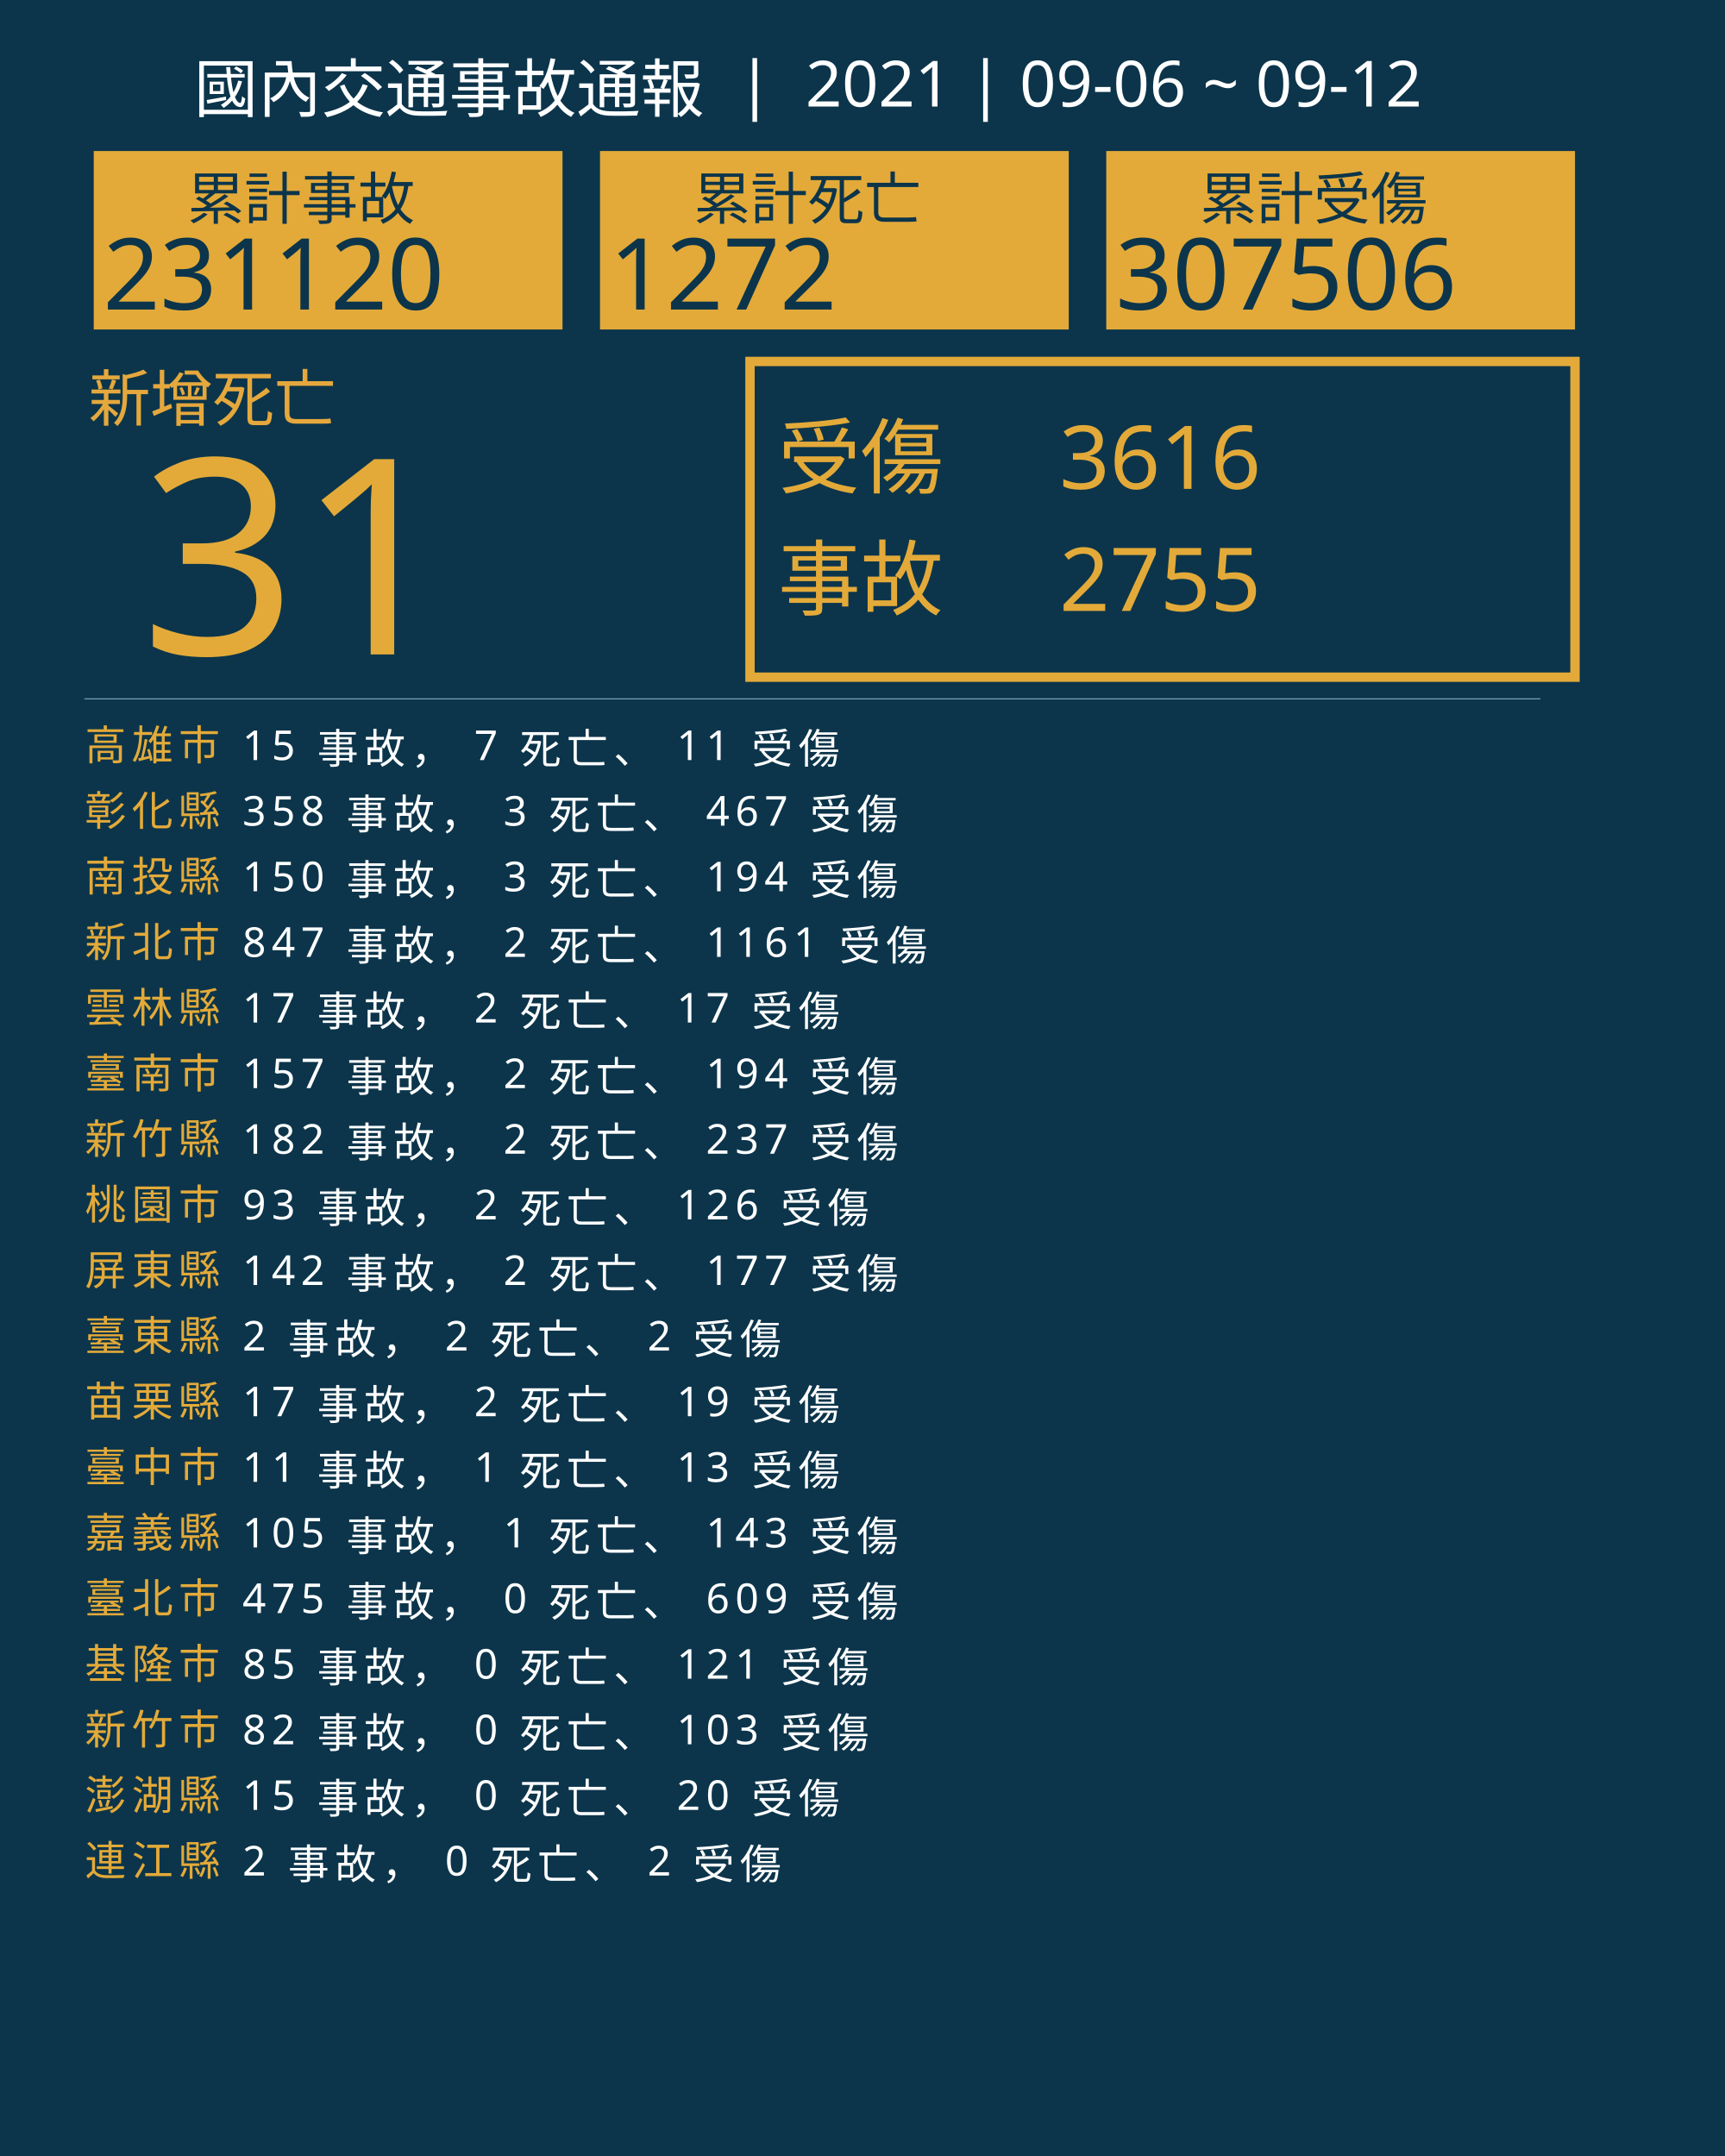
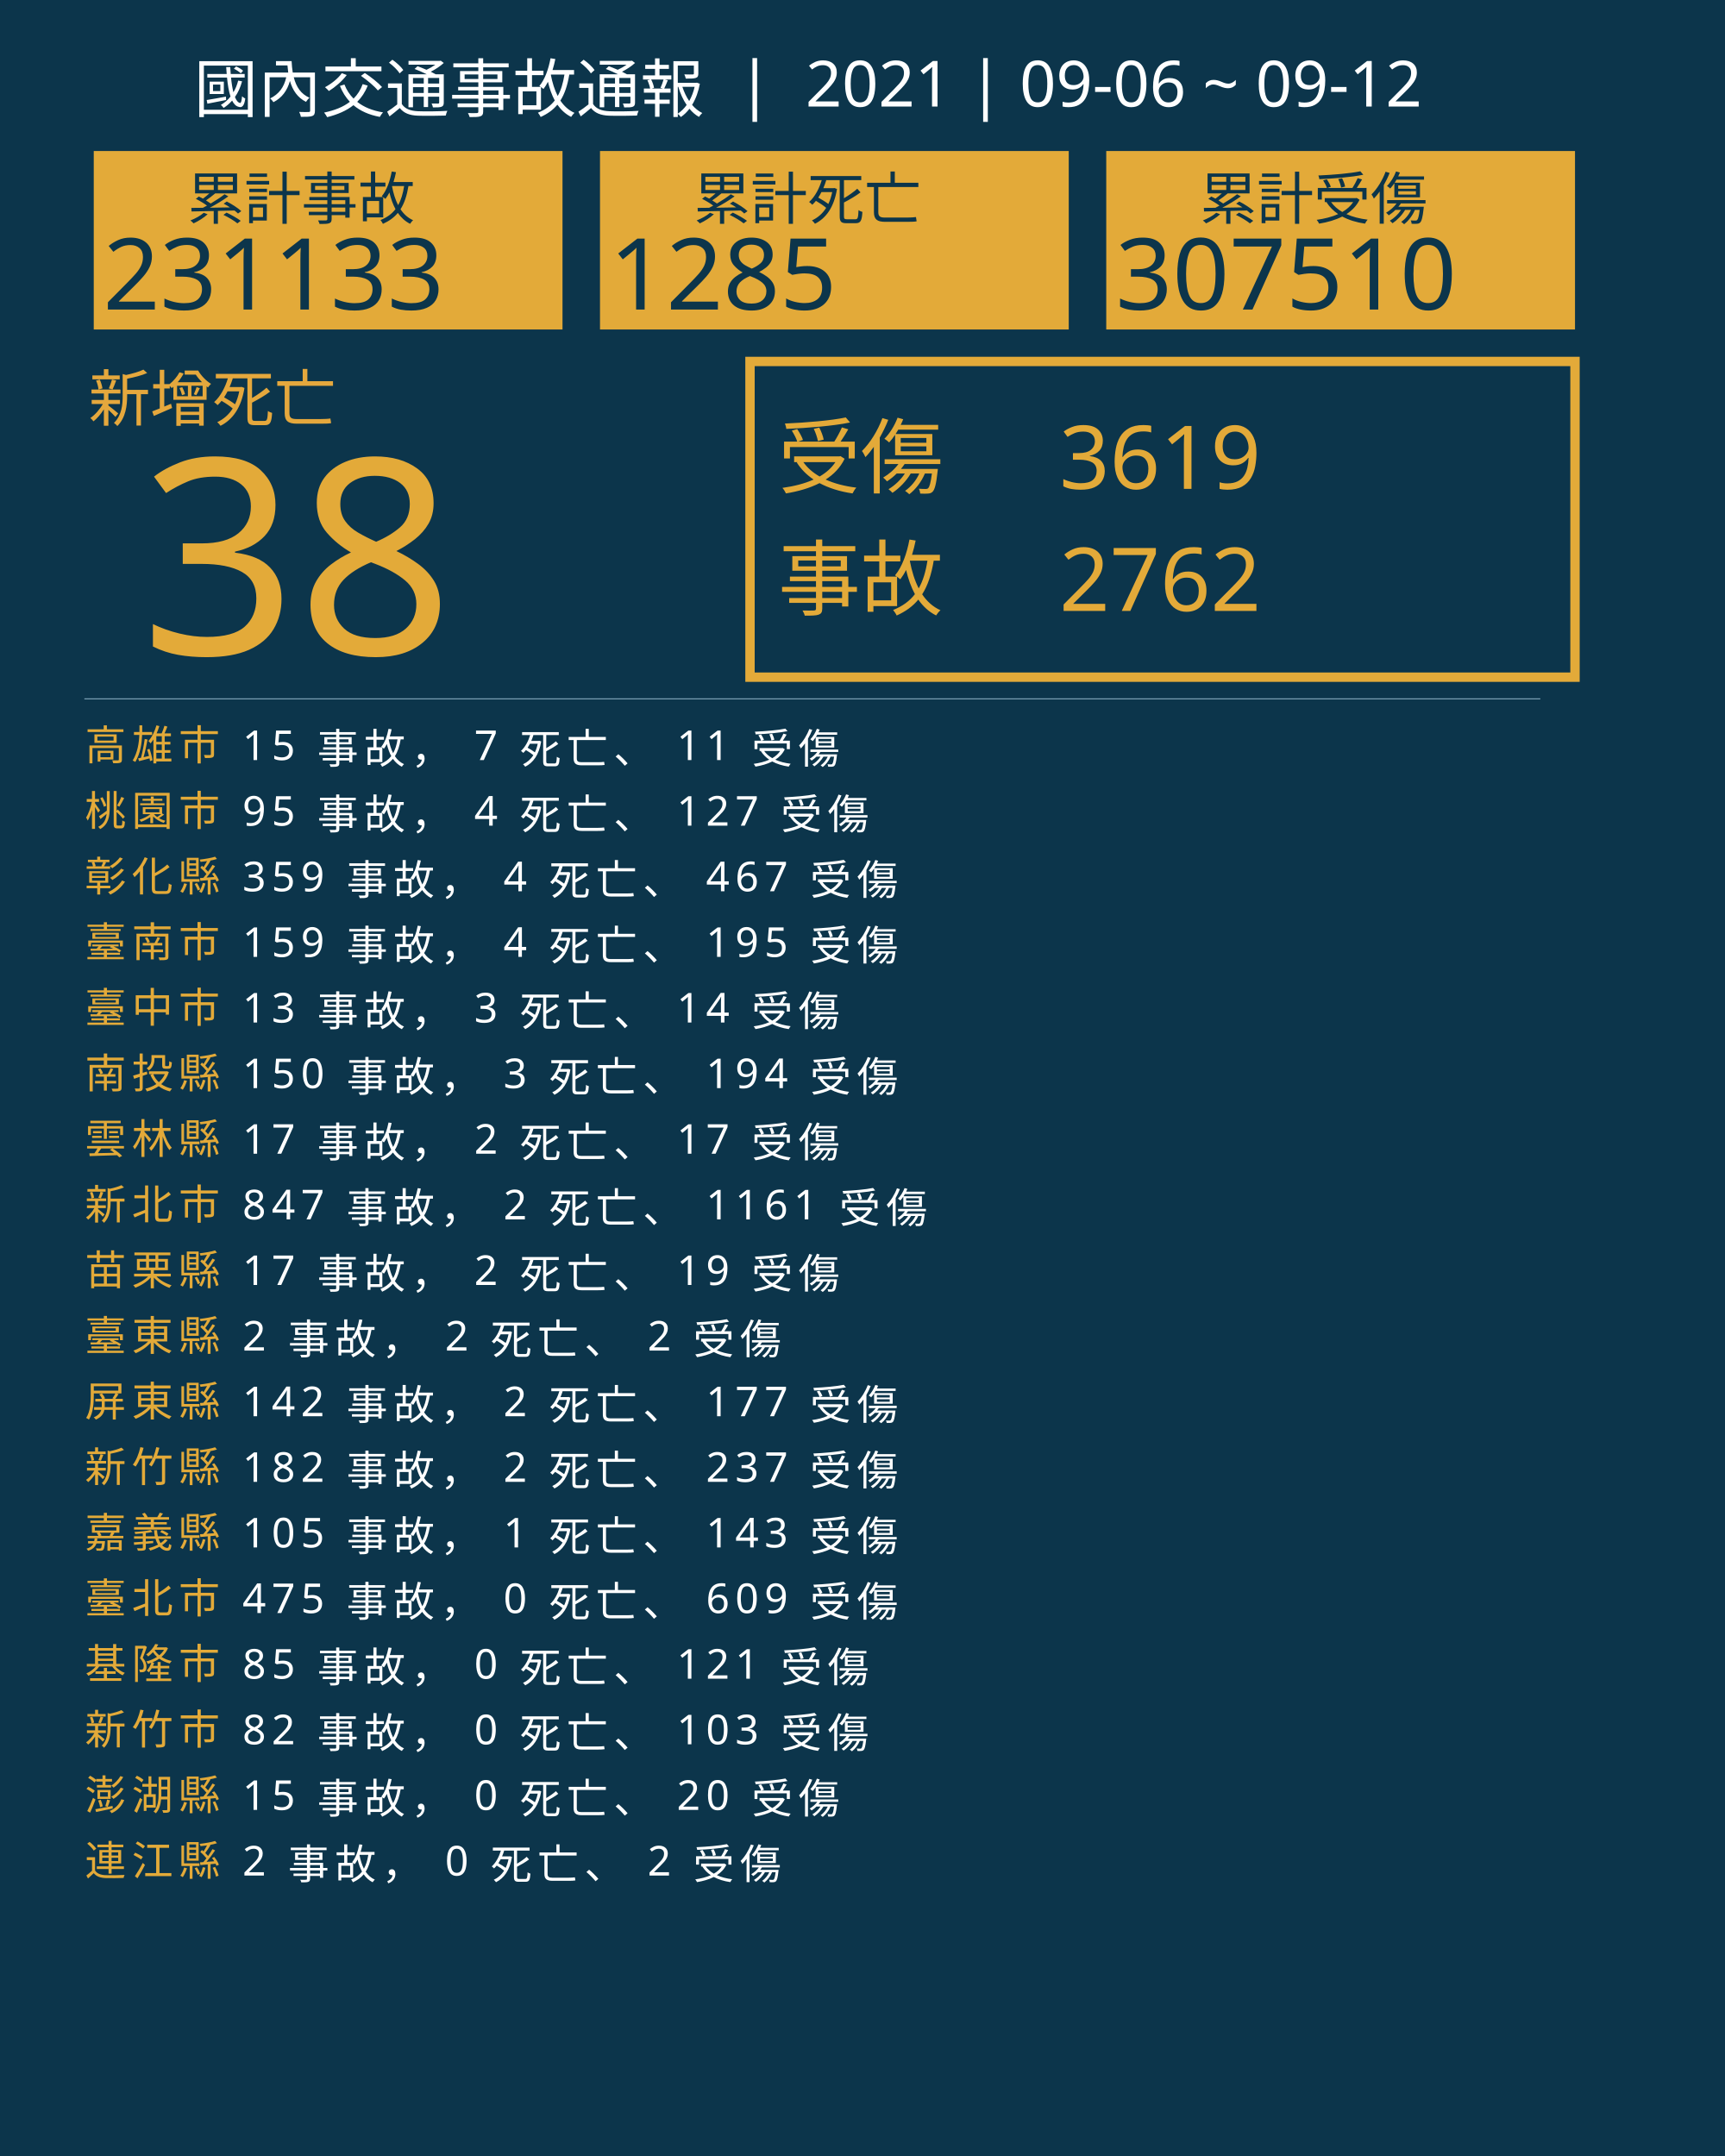
<svg xmlns="http://www.w3.org/2000/svg" version="1.1" id="圖層_1" x="0px" y="0px" viewBox="0 0 1840 2300" style="enable-background:new 0 0 1840 2300;" xml:space="preserve">
  <style type="text/css">
	.st0{fill:#0C354B;}
	.st1{fill:#E5A83D;}
	.st2{font-family:'NotoSansCJKtc-Bold-B5pc-H';}
	.st3{font-size:66px;}
	.st4{fill:#E3AA39;}
	.st5{font-family:'Arial-BoldMT';}
	.st6{font-size:291.776px;}
	.st7{fill:none;stroke:#E3AA39;stroke-miterlimit:10;stroke-width:10;}
	.st8{font-family:'NotoSansCJKtc-Light-B5pc-H';}
	.st9{font-size:88px;}
	.st10{font-family:'NotoSansCJKtc-Medium-B5pc-H';}
	.st11{font-size:94px;}
	.st12{fill:none;stroke:#8AAFC1;stroke-miterlimit:10;}
	.st13{font-size:60.649px;}
	.st14{font-size:106px;}
	.st15{fill:none;}
	.st16{font-size:44px;}
	.st17{letter-spacing:6;}
	.st18{fill:#FFFFFF;}
	.st19{letter-spacing:1;}
	.st20{font-size:68px;}
</style>
  <rect class="st0" width="1840" height="2300" />
  <text transform="matrix(1 0 0 1 94.5001 449.017)" class="st1 st2 st3">新增死亡</text>
  <g>
-     <text transform="matrix(1 0 0 1 150 698.1412)" class="st4 st5 st6">31</text>
+     <text transform="matrix(1 0 0 1 150 698.1412)" class="st4 st5 st6">38</text>
  </g>
  <g>
    <rect x="800" y="385.6" class="st7" width="880" height="336.8" />
    <g>
      <text transform="matrix(1 0 0 1 830 519.593)" class="st4 st8 st9">受傷</text>
-       <text transform="matrix(1 0 0 1 1130 521.5084)" class="st4 st10 st11">3616</text>
-       <text transform="matrix(1 0 0 1 1130 651.7274)" class="st4 st10 st11">2755</text>
+       <text transform="matrix(1 0 0 1 1130 521.5084)" class="st4 st10 st11">3619</text>
+       <text transform="matrix(1 0 0 1 1130 651.7274)" class="st4 st10 st11">2762</text>
      <text transform="matrix(1 0 0 1 830 649.4965)" class="st4 st8 st9">事故</text>
    </g>
  </g>
  <line class="st12" x1="90" y1="745.5" x2="1643" y2="745.5" />
  <g>
    <g>
      <rect x="100" y="161.1" class="st4" width="500" height="190.4" />
      <g>
        <text transform="matrix(1 0 0 1 200 233.9079)" class="st0 st10 st13">累計事故</text>
        <g>
-           <text transform="matrix(1 0 0 1 110 330.2121)" class="st0 st5 st14">231120</text>
+           <text transform="matrix(1 0 0 1 110 330.2121)" class="st0 st5 st14">231133</text>
        </g>
      </g>
    </g>
    <g>
      <rect x="640" y="161.1" class="st4" width="500" height="190.4" />
      <g>
        <text transform="matrix(1 0 0 1 740 233.908)" class="st0 st10 st13">累計死亡</text>
        <g>
-           <text transform="matrix(1 0 0 1 650 330.2122)" class="st0 st5 st14">1272</text>
+           <text transform="matrix(1 0 0 1 650 330.2122)" class="st0 st5 st14">1285</text>
        </g>
      </g>
    </g>
    <g>
      <rect x="1180" y="161.1" class="st4" width="500" height="190.4" />
      <g>
        <text transform="matrix(1 0 0 1 1280 233.908)" class="st0 st10 st13">累計受傷</text>
        <g>
-           <text transform="matrix(1 0 0 1 1190 330.2122)" class="st0 st5 st14">307506</text>
+           <text transform="matrix(1 0 0 1 1190 330.2122)" class="st0 st5 st14">307510</text>
        </g>
      </g>
    </g>
  </g>
  <rect x="90.6" y="772.1" class="st15" width="1141.8" height="314.8" />
  <text transform="matrix(1 0 0 1 90.5591 810.7965)">
    <tspan x="0" y="0" class="st4 st10 st16 st17">高雄市</tspan>
    <tspan x="150.6" y="0" class="st18 st10 st16 st17"> 15 事故， 7 死亡、 11 受傷</tspan>
-     <tspan x="0" y="70" class="st4 st10 st16 st17">彰化縣</tspan>
-     <tspan x="150.6" y="70" class="st18 st10 st16 st17"> 358 事故， 3 死亡、 467 受傷</tspan>
-     <tspan x="0" y="140" class="st4 st10 st16 st17">南投縣</tspan>
-     <tspan x="150.6" y="140" class="st18 st10 st16 st17"> 150 事故， 3 死亡、 194 受傷</tspan>
-     <tspan x="0" y="210" class="st4 st10 st16 st17">新北市</tspan>
-     <tspan x="150.6" y="210" class="st18 st10 st16 st17"> 847 事故， 2 死亡、 1161 受傷</tspan>
-     <tspan x="0" y="280" class="st4 st10 st16 st17">雲林縣</tspan>
-     <tspan x="150.6" y="280" class="st18 st10 st16 st17"> 17 事故， 2 死亡、 17 受傷</tspan>
-     <tspan x="0" y="350" class="st4 st10 st16 st17">臺南市</tspan>
-     <tspan x="150.6" y="350" class="st18 st10 st16 st17"> 157 事故， 2 死亡、 194 受傷</tspan>
-     <tspan x="0" y="420" class="st4 st10 st16 st17">新竹縣</tspan>
-     <tspan x="150.6" y="420" class="st18 st10 st16 st17"> 182 事故， 2 死亡、 237 受傷</tspan>
-     <tspan x="0" y="490" class="st4 st10 st16 st17">桃園市</tspan>
-     <tspan x="150.6" y="490" class="st18 st10 st16 st17"> 93 事故， 2 死亡、 126 受傷</tspan>
-     <tspan x="0" y="560" class="st4 st10 st16 st17">屏東縣</tspan>
-     <tspan x="150.6" y="560" class="st18 st10 st16 st17"> 142 事故， 2 死亡、 177 受傷</tspan>
+     <tspan x="0" y="70" class="st4 st10 st16 st17">桃園市</tspan>
+     <tspan x="150.6" y="70" class="st18 st10 st16 st17"> 95 事故， 4 死亡、 127 受傷</tspan>
+     <tspan x="0" y="140" class="st4 st10 st16 st17">彰化縣</tspan>
+     <tspan x="150.6" y="140" class="st18 st10 st16 st17"> 359 事故， 4 死亡、 467 受傷</tspan>
+     <tspan x="0" y="210" class="st4 st10 st16 st17">臺南市</tspan>
+     <tspan x="150.6" y="210" class="st18 st10 st16 st17"> 159 事故， 4 死亡、 195 受傷</tspan>
+     <tspan x="0" y="280" class="st4 st10 st16 st17">臺中市</tspan>
+     <tspan x="150.6" y="280" class="st18 st10 st16 st17"> 13 事故， 3 死亡、 14 受傷</tspan>
+     <tspan x="0" y="350" class="st4 st10 st16 st17">南投縣</tspan>
+     <tspan x="150.6" y="350" class="st18 st10 st16 st17"> 150 事故， 3 死亡、 194 受傷</tspan>
+     <tspan x="0" y="420" class="st4 st10 st16 st17">雲林縣</tspan>
+     <tspan x="150.6" y="420" class="st18 st10 st16 st17"> 17 事故， 2 死亡、 17 受傷</tspan>
+     <tspan x="0" y="490" class="st4 st10 st16 st17">新北市</tspan>
+     <tspan x="150.6" y="490" class="st18 st10 st16 st17"> 847 事故， 2 死亡、 1161 受傷</tspan>
+     <tspan x="0" y="560" class="st4 st10 st16 st17">苗栗縣</tspan>
+     <tspan x="150.6" y="560" class="st18 st10 st16 st17"> 17 事故， 2 死亡、 19 受傷</tspan>
    <tspan x="0" y="630" class="st4 st10 st16 st17">臺東縣</tspan>
    <tspan x="150.6" y="630" class="st18 st10 st16 st17"> 2 事故， 2 死亡、 2 受傷</tspan>
-     <tspan x="0" y="700" class="st4 st10 st16 st17">苗栗縣</tspan>
-     <tspan x="150.6" y="700" class="st18 st10 st16 st17"> 17 事故， 2 死亡、 19 受傷</tspan>
-     <tspan x="0" y="770" class="st4 st10 st16 st17">臺中市</tspan>
-     <tspan x="150.6" y="770" class="st18 st10 st16 st17"> 11 事故， 1 死亡、 13 受傷</tspan>
+     <tspan x="0" y="700" class="st4 st10 st16 st17">屏東縣</tspan>
+     <tspan x="150.6" y="700" class="st18 st10 st16 st17"> 142 事故， 2 死亡、 177 受傷</tspan>
+     <tspan x="0" y="770" class="st4 st10 st16 st17">新竹縣</tspan>
+     <tspan x="150.6" y="770" class="st18 st10 st16 st17"> 182 事故， 2 死亡、 237 受傷</tspan>
    <tspan x="0" y="840" class="st4 st10 st16 st17">嘉義縣</tspan>
    <tspan x="150.6" y="840" class="st18 st10 st16 st17"> 105 事故， 1 死亡、 143 受傷</tspan>
    <tspan x="0" y="910" class="st4 st10 st16 st17">臺北市</tspan>
    <tspan x="150.6" y="910" class="st18 st10 st16 st17"> 475 事故， 0 死亡、 609 受傷</tspan>
    <tspan x="0" y="980" class="st4 st10 st16 st17">基隆市</tspan>
    <tspan x="150.6" y="980" class="st18 st10 st16 st17"> 85 事故， 0 死亡、 121 受傷</tspan>
    <tspan x="0" y="1050" class="st4 st10 st16 st17">新竹市</tspan>
    <tspan x="150.6" y="1050" class="st18 st10 st16 st17"> 82 事故， 0 死亡、 103 受傷</tspan>
    <tspan x="0" y="1120" class="st4 st10 st16 st17">澎湖縣</tspan>
    <tspan x="150.6" y="1120" class="st18 st10 st16 st17"> 15 事故， 0 死亡、 20 受傷</tspan>
    <tspan x="0" y="1190" class="st4 st10 st16 st17">連江縣</tspan>
    <tspan x="150.6" y="1190" class="st18 st10 st16 st17"> 2 事故， 0 死亡、 2 受傷</tspan>
  </text>
  <text transform="matrix(1 0 0 1 207 119.2712)" class="st18 st8 st20">國內交通事故通報  |  2021 | 09-06 ~ 09-12</text>
</svg>
